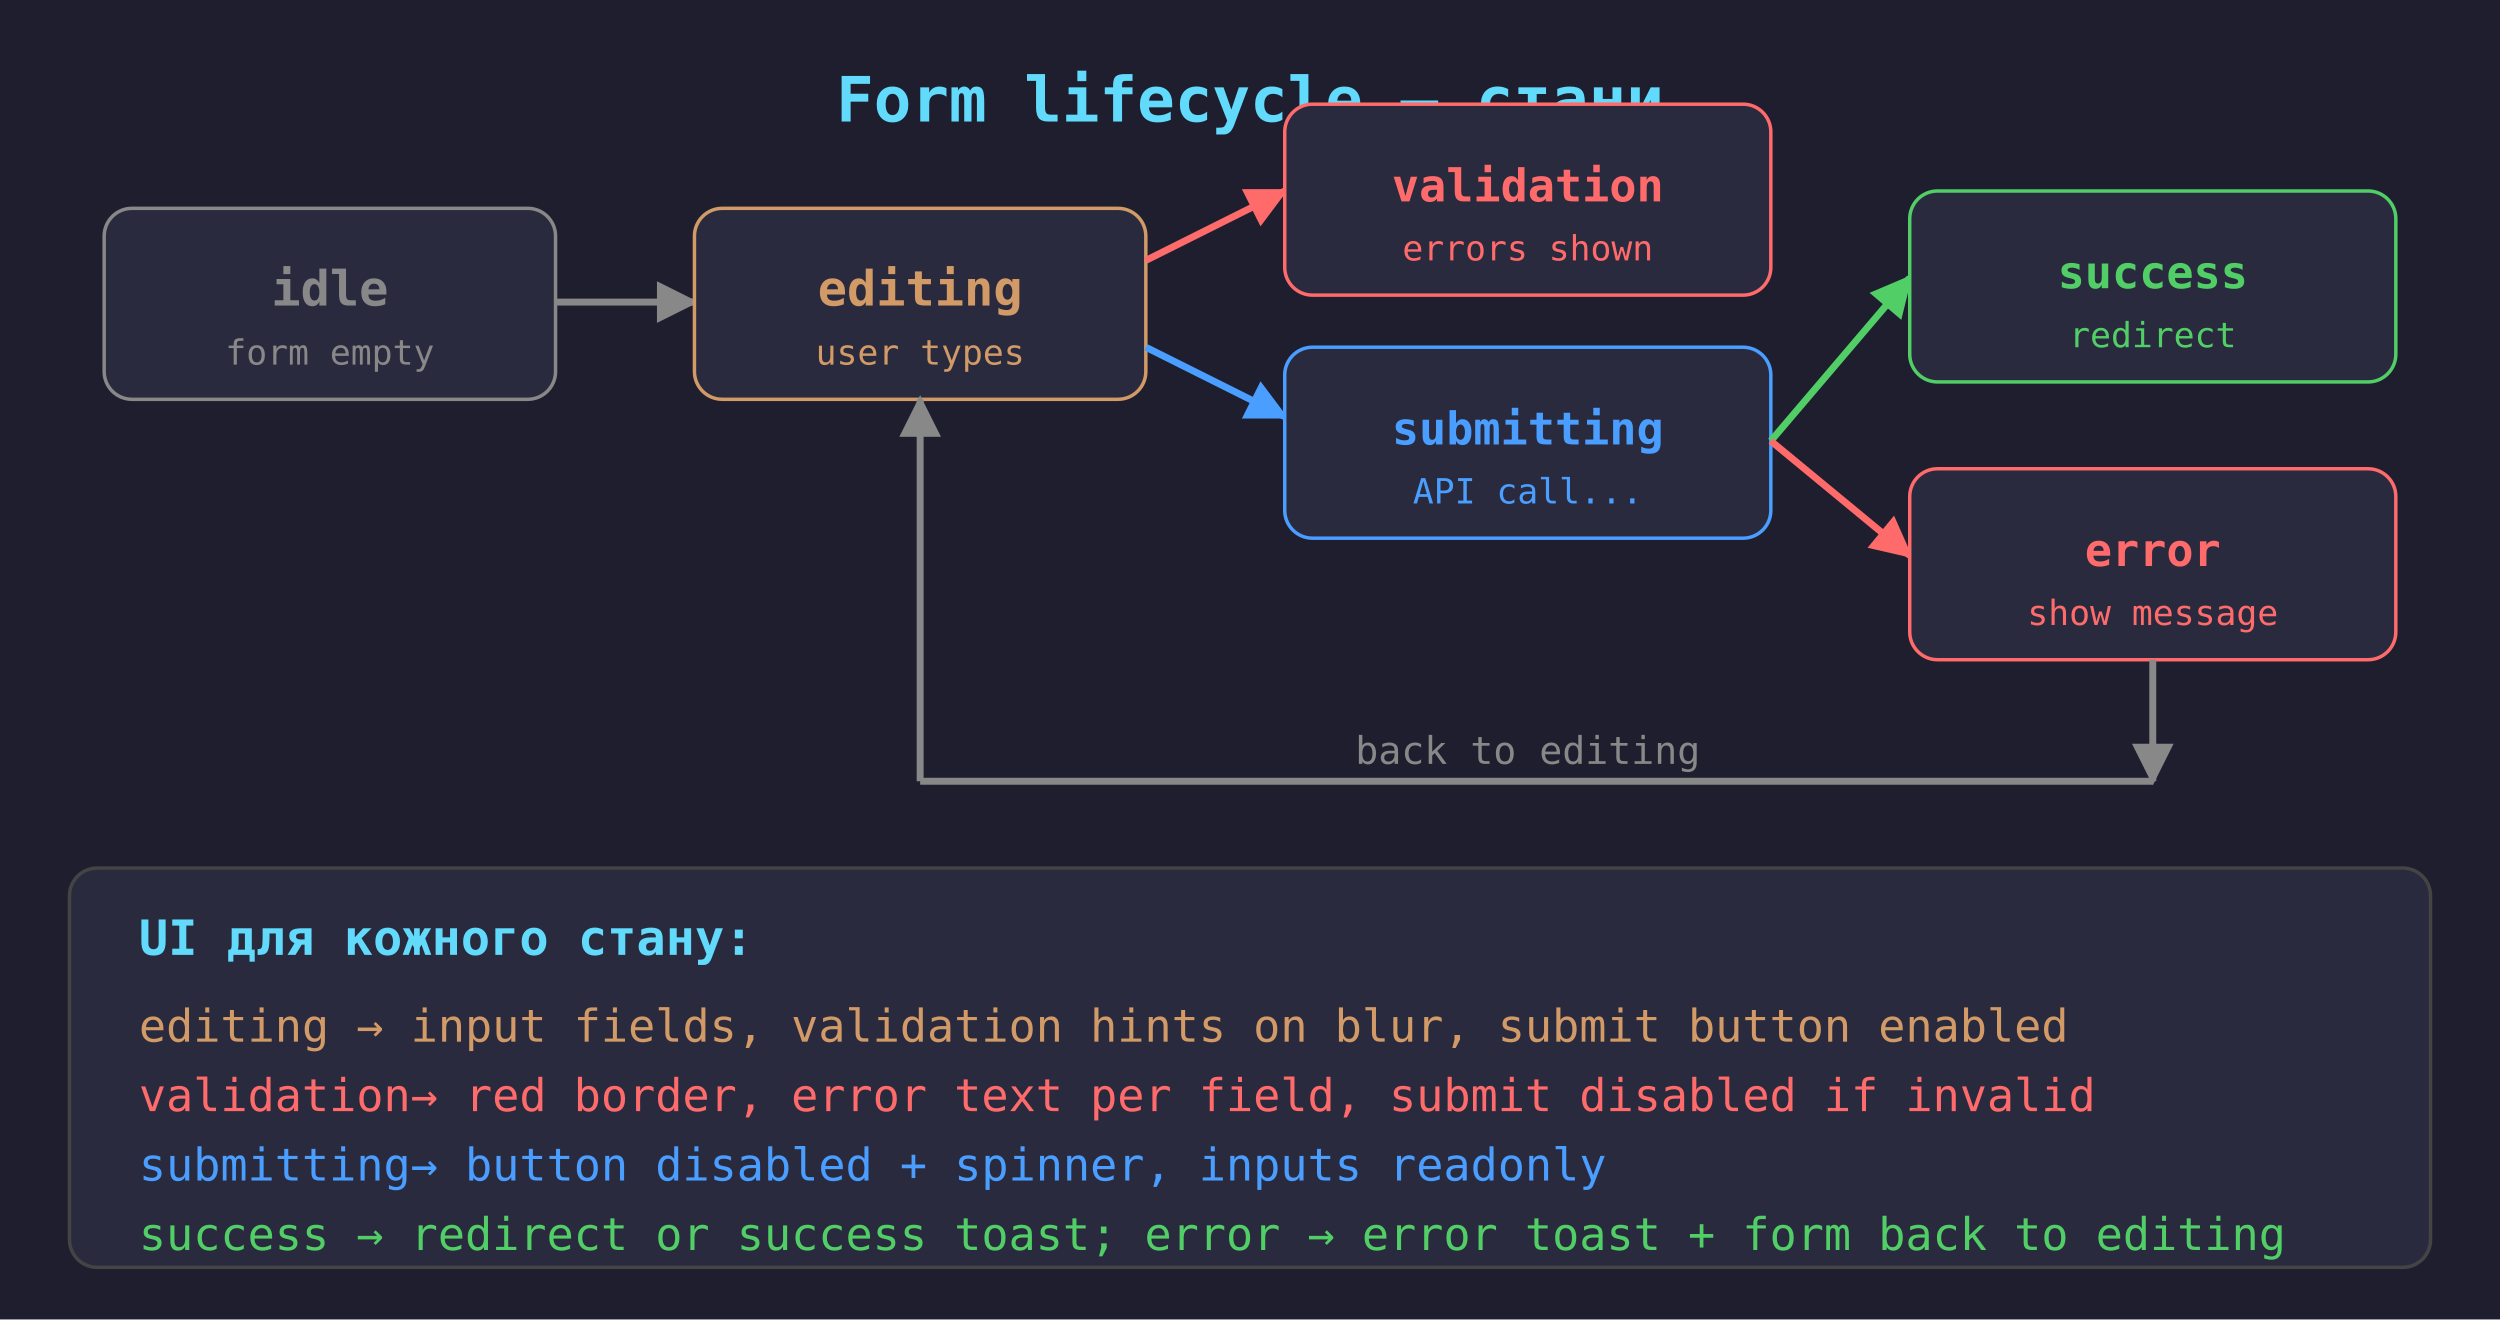
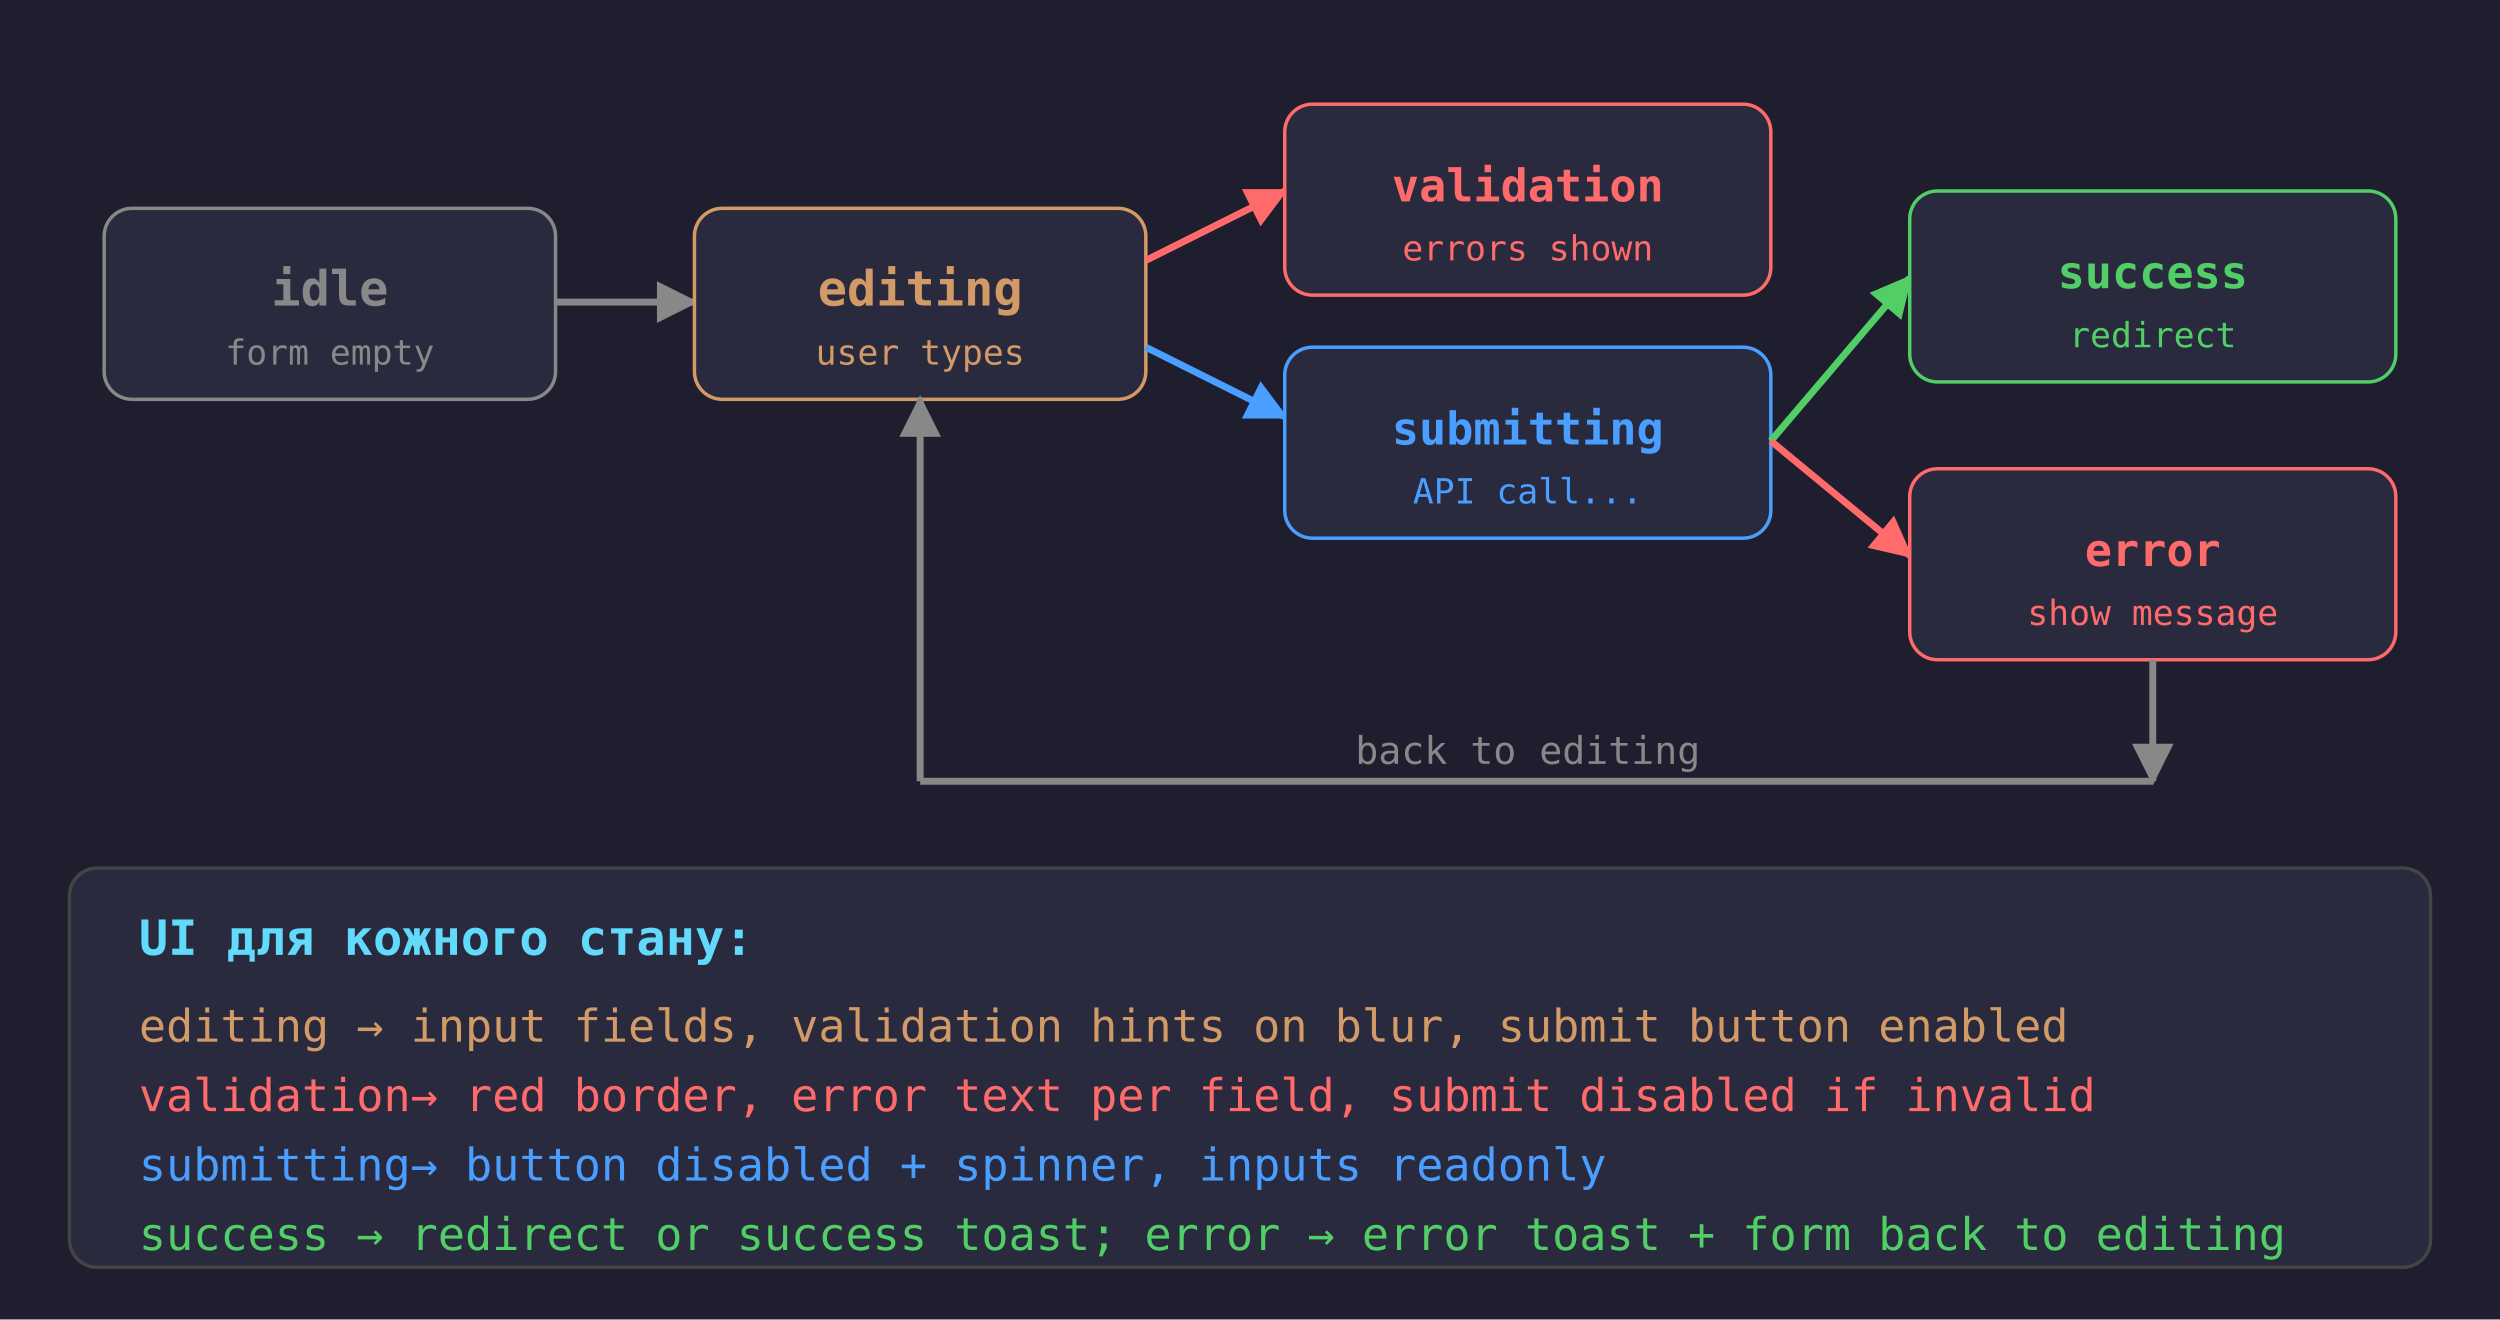
<svg xmlns="http://www.w3.org/2000/svg" viewBox="0 0 720 380" width="720" height="380">
  <rect width="720" height="380" fill="#1e1e2e" />
-   <text x="360" y="35" text-anchor="middle" fill="#61DAFB" font-family="monospace" font-size="18" font-weight="bold">Form lifecycle — стани</text>
  <rect x="30" y="60" width="130" height="55" rx="8" fill="#2a2a3e" stroke="#888" />
  <text x="95" y="88" text-anchor="middle" fill="#888" font-family="monospace" font-size="14" font-weight="bold">idle</text>
  <text x="95" y="105" text-anchor="middle" fill="#888" font-family="monospace" font-size="10">form empty</text>
  <line x1="160" y1="87" x2="200" y2="87" stroke="#888" stroke-width="2" marker-end="url(#f1)" />
  <rect x="200" y="60" width="130" height="55" rx="8" fill="#2a2a3e" stroke="#d19a66" />
  <text x="265" y="88" text-anchor="middle" fill="#d19a66" font-family="monospace" font-size="14" font-weight="bold">editing</text>
  <text x="265" y="105" text-anchor="middle" fill="#d19a66" font-family="monospace" font-size="10">user types</text>
  <line x1="330" y1="75" x2="370" y2="55" stroke="#ff6b6b" stroke-width="2" marker-end="url(#f1r)" />
  <line x1="330" y1="100" x2="370" y2="120" stroke="#4a9eff" stroke-width="2" marker-end="url(#f1b)" />
  <rect x="370" y="30" width="140" height="55" rx="8" fill="#2a2a3e" stroke="#ff6b6b" />
  <text x="440" y="58" text-anchor="middle" fill="#ff6b6b" font-family="monospace" font-size="13" font-weight="bold">validation</text>
  <text x="440" y="75" text-anchor="middle" fill="#ff6b6b" font-family="monospace" font-size="10">errors shown</text>
  <rect x="370" y="100" width="140" height="55" rx="8" fill="#2a2a3e" stroke="#4a9eff" />
  <text x="440" y="128" text-anchor="middle" fill="#4a9eff" font-family="monospace" font-size="13" font-weight="bold">submitting</text>
  <text x="440" y="145" text-anchor="middle" fill="#4a9eff" font-family="monospace" font-size="10">API call...</text>
  <line x1="510" y1="127" x2="550" y2="80" stroke="#51cf66" stroke-width="2" marker-end="url(#f1g)" />
  <line x1="510" y1="127" x2="550" y2="160" stroke="#ff6b6b" stroke-width="2" marker-end="url(#f1r)" />
  <rect x="550" y="55" width="140" height="55" rx="8" fill="#2a2a3e" stroke="#51cf66" />
  <text x="620" y="83" text-anchor="middle" fill="#51cf66" font-family="monospace" font-size="13" font-weight="bold">success</text>
  <text x="620" y="100" text-anchor="middle" fill="#51cf66" font-family="monospace" font-size="10">redirect</text>
  <rect x="550" y="135" width="140" height="55" rx="8" fill="#2a2a3e" stroke="#ff6b6b" />
  <text x="620" y="163" text-anchor="middle" fill="#ff6b6b" font-family="monospace" font-size="13" font-weight="bold">error</text>
  <text x="620" y="180" text-anchor="middle" fill="#ff6b6b" font-family="monospace" font-size="10">show message</text>
  <line x1="620" y1="190" x2="620" y2="225" stroke="#888" stroke-width="2" marker-end="url(#f1)" />
  <line x1="620" y1="225" x2="265" y2="225" stroke="#888" stroke-width="2" />
  <line x1="265" y1="225" x2="265" y2="115" stroke="#888" stroke-width="2" marker-end="url(#f1)" />
  <text x="440" y="220" text-anchor="middle" fill="#888" font-family="monospace" font-size="11">back to editing</text>
  <rect x="20" y="250" width="680" height="115" rx="8" fill="#2a2a3e" stroke="#444" />
  <text x="40" y="275" fill="#61DAFB" font-family="monospace" font-size="14" font-weight="bold">UI для кожного стану:</text>
  <text x="40" y="300" fill="#d19a66" font-family="monospace" font-size="13">editing   → input fields, validation hints on blur, submit button enabled</text>
  <text x="40" y="320" fill="#ff6b6b" font-family="monospace" font-size="13">validation→ red border, error text per field, submit disabled if invalid</text>
  <text x="40" y="340" fill="#4a9eff" font-family="monospace" font-size="13">submitting→ button disabled + spinner, inputs readonly</text>
  <text x="40" y="360" fill="#51cf66" font-family="monospace" font-size="13">success   → redirect or success toast; error → error toast + form back to editing</text>
  <defs>
    <marker id="f1" viewBox="0 0 10 10" refX="9" refY="5" markerWidth="6" markerHeight="6" orient="auto">
      <path d="M0,0 L10,5 L0,10 z" fill="#888" />
    </marker>
    <marker id="f1g" viewBox="0 0 10 10" refX="9" refY="5" markerWidth="6" markerHeight="6" orient="auto">
      <path d="M0,0 L10,5 L0,10 z" fill="#51cf66" />
    </marker>
    <marker id="f1r" viewBox="0 0 10 10" refX="9" refY="5" markerWidth="6" markerHeight="6" orient="auto">
      <path d="M0,0 L10,5 L0,10 z" fill="#ff6b6b" />
    </marker>
    <marker id="f1b" viewBox="0 0 10 10" refX="9" refY="5" markerWidth="6" markerHeight="6" orient="auto">
      <path d="M0,0 L10,5 L0,10 z" fill="#4a9eff" />
    </marker>
  </defs>
</svg>
